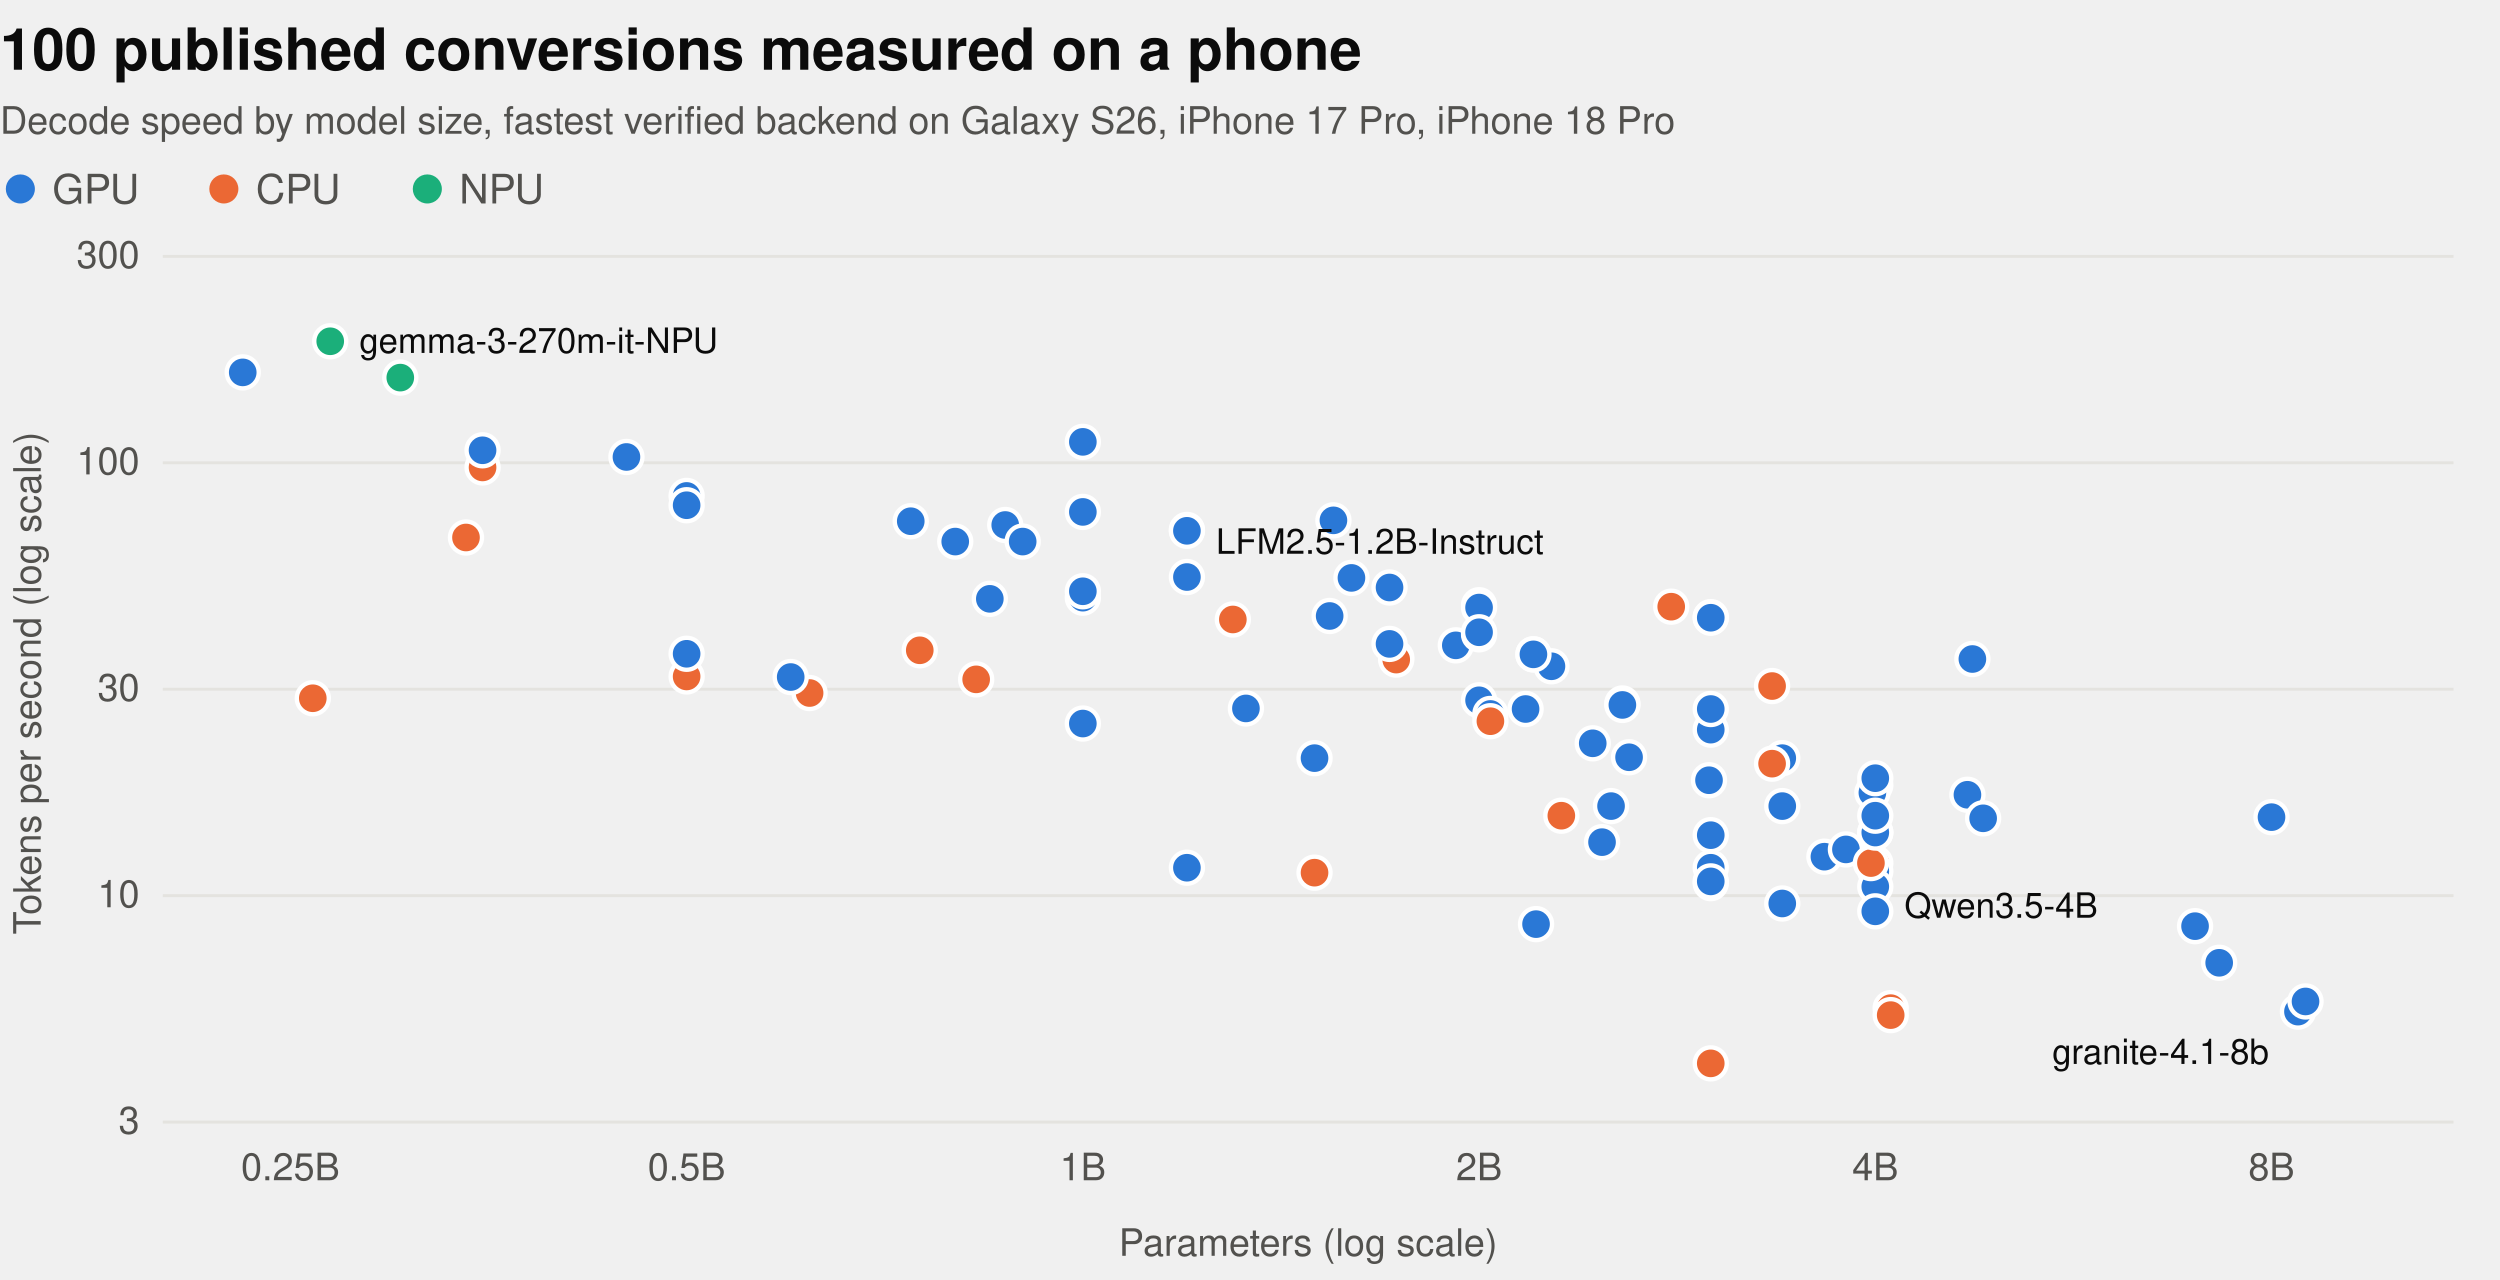
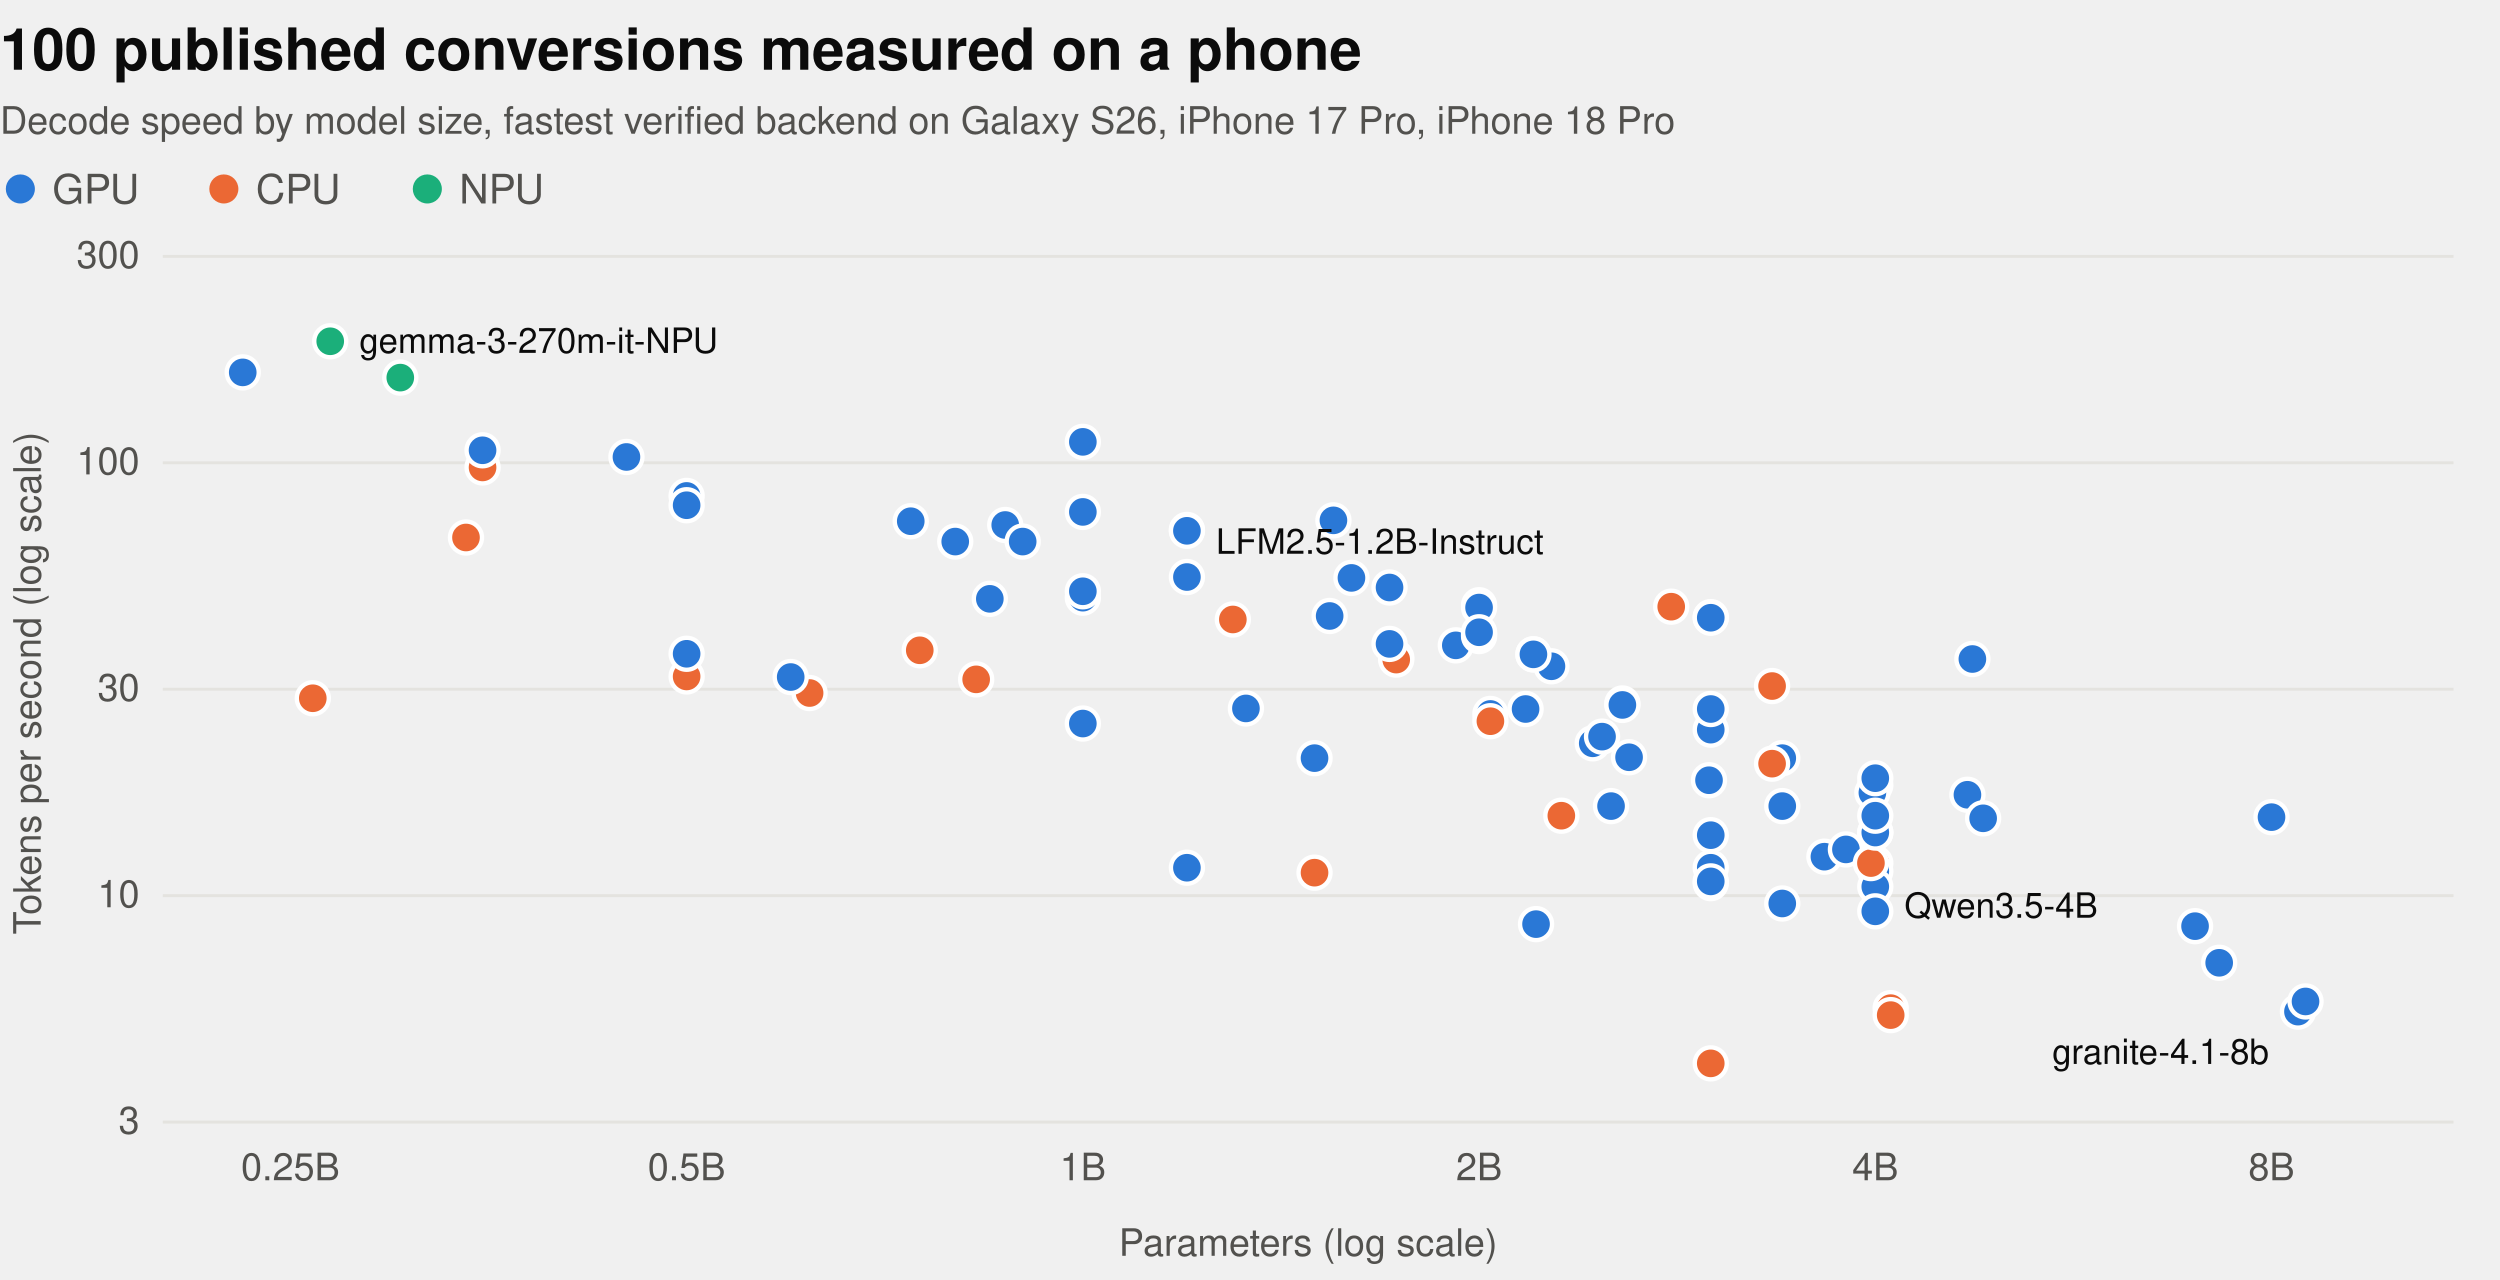
<svg xmlns="http://www.w3.org/2000/svg" viewBox="0 0 860 440" width="860" height="440" role="img" aria-labelledby="t d" font-family="-apple-system, BlinkMacSystemFont, 'Segoe UI', Helvetica, Arial, sans-serif">
  <text x="0.0" y="24.0" font-size="20" font-weight="600" fill="#0b0b0b" text-anchor="start">100 published conversions measured on a phone</text>
  <text x="0.0" y="46.0" font-size="13" font-weight="400" fill="#52514e" text-anchor="start">Decode speed by model size, fastest verified backend on Galaxy S26, iPhone 17 Pro, iPhone 18 Pro</text>
  <circle cx="7" cy="65" r="5" fill="#2a78d6" />
  <text x="18.0" y="70.0" font-size="14" font-weight="400" fill="#52514e" text-anchor="start">GPU</text>
  <circle cx="77" cy="65" r="5" fill="#eb6834" />
  <text x="88.0" y="70.0" font-size="14" font-weight="400" fill="#52514e" text-anchor="start">CPU</text>
  <circle cx="147" cy="65" r="5" fill="#1baf7a" />
  <text x="158.0" y="70.0" font-size="14" font-weight="400" fill="#52514e" text-anchor="start">NPU</text>
  <line x1="56" x2="844" y1="386.0" y2="386.0" stroke="#e4e3df" />
  <text x="48.0" y="390.0" font-size="13" font-weight="400" fill="#52514e" text-anchor="end">3</text>
  <line x1="56" x2="844" y1="308.1" y2="308.1" stroke="#e4e3df" />
  <text x="48.0" y="312.1" font-size="13" font-weight="400" fill="#52514e" text-anchor="end">10</text>
  <line x1="56" x2="844" y1="237.1" y2="237.1" stroke="#e4e3df" />
  <text x="48.0" y="241.1" font-size="13" font-weight="400" fill="#52514e" text-anchor="end">30</text>
  <line x1="56" x2="844" y1="159.2" y2="159.2" stroke="#e4e3df" />
  <text x="48.0" y="163.2" font-size="13" font-weight="400" fill="#52514e" text-anchor="end">100</text>
  <line x1="56" x2="844" y1="88.2" y2="88.2" stroke="#e4e3df" />
  <text x="48.0" y="92.2" font-size="13" font-weight="400" fill="#52514e" text-anchor="end">300</text>
  <text x="99.9" y="406.0" font-size="13" font-weight="400" fill="#52514e" text-anchor="middle">0.25B</text>
  <text x="236.2" y="406.0" font-size="13" font-weight="400" fill="#52514e" text-anchor="middle">0.5B</text>
  <text x="372.5" y="406.0" font-size="13" font-weight="400" fill="#52514e" text-anchor="middle">1B</text>
  <text x="508.8" y="406.0" font-size="13" font-weight="400" fill="#52514e" text-anchor="middle">2B</text>
  <text x="645.1" y="406.0" font-size="13" font-weight="400" fill="#52514e" text-anchor="middle">4B</text>
  <text x="781.4" y="406.0" font-size="13" font-weight="400" fill="#52514e" text-anchor="middle">8B</text>
  <text x="450.0" y="432.0" font-size="13" font-weight="400" fill="#52514e" text-anchor="middle">Parameters (log scale)</text>
  <text transform="translate(14 235.0) rotate(-90)" font-size="13" fill="#52514e" text-anchor="middle">Tokens per second (log scale)</text>
  <circle cx="83.5" cy="128.1" r="5.5" fill="#2a78d6" stroke="#ffffff" stroke-width="1.5" />
  <circle cx="113.6" cy="117.4" r="5.5" fill="#1baf7a" stroke="#ffffff" stroke-width="1.5" />
  <circle cx="137.7" cy="129.9" r="5.5" fill="#1baf7a" stroke="#ffffff" stroke-width="1.5" />
  <circle cx="166.0" cy="160.8" r="5.5" fill="#eb6834" stroke="#ffffff" stroke-width="1.5" />
  <circle cx="166.0" cy="154.9" r="5.5" fill="#2a78d6" stroke="#ffffff" stroke-width="1.5" />
  <circle cx="236.2" cy="232.7" r="5.5" fill="#eb6834" stroke="#ffffff" stroke-width="1.5" />
  <circle cx="236.2" cy="224.9" r="5.5" fill="#2a78d6" stroke="#ffffff" stroke-width="1.5" />
  <circle cx="313.3" cy="179.3" r="5.5" fill="#2a78d6" stroke="#ffffff" stroke-width="1.5" />
  <circle cx="372.5" cy="248.9" r="5.5" fill="#2a78d6" stroke="#ffffff" stroke-width="1.5" />
  <circle cx="372.5" cy="205.6" r="5.5" fill="#2a78d6" stroke="#ffffff" stroke-width="1.5" />
  <circle cx="372.5" cy="203.4" r="5.5" fill="#2a78d6" stroke="#ffffff" stroke-width="1.5" />
  <circle cx="408.3" cy="198.5" r="5.5" fill="#2a78d6" stroke="#ffffff" stroke-width="1.5" />
  <circle cx="408.3" cy="182.3" r="5.5" fill="#2a78d6" stroke="#ffffff" stroke-width="1.5" />
  <circle cx="408.3" cy="298.5" r="5.5" fill="#2a78d6" stroke="#ffffff" stroke-width="1.5" />
  <circle cx="428.6" cy="243.7" r="5.5" fill="#2a78d6" stroke="#ffffff" stroke-width="1.5" />
  <circle cx="452.2" cy="300.2" r="5.5" fill="#eb6834" stroke="#ffffff" stroke-width="1.5" />
  <circle cx="452.2" cy="260.8" r="5.5" fill="#2a78d6" stroke="#ffffff" stroke-width="1.5" />
  <circle cx="457.4" cy="211.9" r="5.5" fill="#2a78d6" stroke="#ffffff" stroke-width="1.5" />
  <circle cx="480.3" cy="226.2" r="5.5" fill="#eb6834" stroke="#ffffff" stroke-width="1.5" />
  <circle cx="480.3" cy="226.9" r="5.5" fill="#eb6834" stroke="#ffffff" stroke-width="1.5" />
  <circle cx="558.1" cy="242.0" r="5.5" fill="#2a78d6" stroke="#ffffff" stroke-width="1.5" />
  <circle cx="558.1" cy="242.5" r="5.5" fill="#2a78d6" stroke="#ffffff" stroke-width="1.5" />
  <circle cx="587.9" cy="268.4" r="5.5" fill="#2a78d6" stroke="#ffffff" stroke-width="1.5" />
  <circle cx="588.5" cy="298.5" r="5.5" fill="#2a78d6" stroke="#ffffff" stroke-width="1.5" />
  <circle cx="588.5" cy="212.3" r="5.5" fill="#2a78d6" stroke="#ffffff" stroke-width="1.5" />
  <circle cx="613.1" cy="260.8" r="5.5" fill="#2a78d6" stroke="#ffffff" stroke-width="1.5" />
  <circle cx="613.1" cy="277.3" r="5.5" fill="#2a78d6" stroke="#ffffff" stroke-width="1.5" />
  <circle cx="645.1" cy="296.9" r="5.5" fill="#eb6834" stroke="#ffffff" stroke-width="1.5" />
  <circle cx="645.1" cy="286.4" r="5.5" fill="#2a78d6" stroke="#ffffff" stroke-width="1.5" />
  <circle cx="645.1" cy="270.1" r="5.5" fill="#2a78d6" stroke="#ffffff" stroke-width="1.5" />
  <circle cx="645.1" cy="299.7" r="5.5" fill="#2a78d6" stroke="#ffffff" stroke-width="1.5" />
  <circle cx="645.1" cy="305.0" r="5.5" fill="#2a78d6" stroke="#ffffff" stroke-width="1.5" />
  <circle cx="790.5" cy="348.0" r="5.5" fill="#2a78d6" stroke="#ffffff" stroke-width="1.5" />
  <circle cx="793.1" cy="344.5" r="5.5" fill="#2a78d6" stroke="#ffffff" stroke-width="1.5" />
  <circle cx="278.5" cy="238.4" r="5.5" fill="#eb6834" stroke="#ffffff" stroke-width="1.5" />
  <circle cx="408.3" cy="182.6" r="5.5" fill="#2a78d6" stroke="#ffffff" stroke-width="1.5" />
  <circle cx="478.0" cy="221.5" r="5.5" fill="#2a78d6" stroke="#ffffff" stroke-width="1.5" />
  <circle cx="478.0" cy="202.1" r="5.5" fill="#2a78d6" stroke="#ffffff" stroke-width="1.5" />
  <circle cx="554.2" cy="277.3" r="5.5" fill="#2a78d6" stroke="#ffffff" stroke-width="1.5" />
  <circle cx="560.4" cy="260.5" r="5.5" fill="#2a78d6" stroke="#ffffff" stroke-width="1.5" />
  <circle cx="588.5" cy="287.3" r="5.5" fill="#2a78d6" stroke="#ffffff" stroke-width="1.5" />
  <circle cx="588.5" cy="303.8" r="5.5" fill="#2a78d6" stroke="#ffffff" stroke-width="1.5" />
  <circle cx="588.5" cy="365.8" r="5.5" fill="#eb6834" stroke="#ffffff" stroke-width="1.5" />
  <circle cx="588.5" cy="212.5" r="5.5" fill="#2a78d6" stroke="#ffffff" stroke-width="1.5" />
  <circle cx="588.5" cy="251.0" r="5.5" fill="#2a78d6" stroke="#ffffff" stroke-width="1.5" />
  <circle cx="613.1" cy="310.8" r="5.5" fill="#2a78d6" stroke="#ffffff" stroke-width="1.5" />
  <circle cx="627.6" cy="294.7" r="5.5" fill="#2a78d6" stroke="#ffffff" stroke-width="1.5" />
  <circle cx="635.0" cy="292.2" r="5.5" fill="#2a78d6" stroke="#ffffff" stroke-width="1.5" />
  <circle cx="643.6" cy="296.9" r="5.5" fill="#eb6834" stroke="#ffffff" stroke-width="1.5" />
  <circle cx="644.1" cy="272.7" r="5.5" fill="#2a78d6" stroke="#ffffff" stroke-width="1.5" />
  <circle cx="645.1" cy="286.4" r="5.5" fill="#2a78d6" stroke="#ffffff" stroke-width="1.5" />
  <circle cx="645.1" cy="313.5" r="5.5" fill="#2a78d6" stroke="#ffffff" stroke-width="1.5" />
  <circle cx="645.1" cy="280.6" r="5.5" fill="#2a78d6" stroke="#ffffff" stroke-width="1.5" />
  <circle cx="650.4" cy="346.8" r="5.5" fill="#eb6834" stroke="#ffffff" stroke-width="1.5" />
  <circle cx="650.4" cy="349.2" r="5.5" fill="#eb6834" stroke="#ffffff" stroke-width="1.5" />
  <circle cx="755.1" cy="318.6" r="5.5" fill="#2a78d6" stroke="#ffffff" stroke-width="1.5" />
  <circle cx="763.4" cy="331.2" r="5.5" fill="#2a78d6" stroke="#ffffff" stroke-width="1.5" />
  <circle cx="781.4" cy="281.1" r="5.5" fill="#2a78d6" stroke="#ffffff" stroke-width="1.5" />
  <circle cx="107.6" cy="240.2" r="5.5" fill="#eb6834" stroke="#ffffff" stroke-width="1.5" />
  <circle cx="215.5" cy="157.2" r="5.5" fill="#2a78d6" stroke="#ffffff" stroke-width="1.5" />
  <circle cx="236.2" cy="170.6" r="5.5" fill="#2a78d6" stroke="#ffffff" stroke-width="1.5" />
  <circle cx="236.2" cy="173.8" r="5.5" fill="#2a78d6" stroke="#ffffff" stroke-width="1.5" />
  <circle cx="328.6" cy="186.3" r="5.5" fill="#2a78d6" stroke="#ffffff" stroke-width="1.5" />
  <circle cx="340.5" cy="206.0" r="5.5" fill="#2a78d6" stroke="#ffffff" stroke-width="1.5" />
  <circle cx="345.8" cy="180.6" r="5.5" fill="#2a78d6" stroke="#ffffff" stroke-width="1.5" />
  <circle cx="351.8" cy="186.3" r="5.5" fill="#2a78d6" stroke="#ffffff" stroke-width="1.5" />
  <circle cx="372.5" cy="152.0" r="5.5" fill="#2a78d6" stroke="#ffffff" stroke-width="1.5" />
  <circle cx="372.5" cy="176.1" r="5.5" fill="#2a78d6" stroke="#ffffff" stroke-width="1.5" />
  <circle cx="424.1" cy="213.1" r="5.5" fill="#eb6834" stroke="#ffffff" stroke-width="1.5" />
  <circle cx="458.7" cy="179.0" r="5.5" fill="#2a78d6" stroke="#ffffff" stroke-width="1.5" />
  <circle cx="464.9" cy="198.8" r="5.5" fill="#2a78d6" stroke="#ffffff" stroke-width="1.5" />
  <circle cx="500.8" cy="222.0" r="5.5" fill="#2a78d6" stroke="#ffffff" stroke-width="1.5" />
  <circle cx="508.8" cy="208.2" r="5.5" fill="#2a78d6" stroke="#ffffff" stroke-width="1.5" />
  <circle cx="508.8" cy="218.2" r="5.5" fill="#2a78d6" stroke="#ffffff" stroke-width="1.5" />
-   <circle cx="508.8" cy="240.9" r="5.5" fill="#2a78d6" stroke="#ffffff" stroke-width="1.5" />
+   <circle cx="508.8" cy="218.8" r="5.5" fill="#2a78d6" stroke="#ffffff" stroke-width="1.5" />
  <circle cx="508.8" cy="209.0" r="5.5" fill="#2a78d6" stroke="#ffffff" stroke-width="1.5" />
  <circle cx="527.5" cy="225.1" r="5.5" fill="#2a78d6" stroke="#ffffff" stroke-width="1.5" />
  <circle cx="533.7" cy="229.2" r="5.5" fill="#2a78d6" stroke="#ffffff" stroke-width="1.5" />
  <circle cx="547.9" cy="255.7" r="5.5" fill="#2a78d6" stroke="#ffffff" stroke-width="1.5" />
-   <circle cx="551.1" cy="289.7" r="5.5" fill="#2a78d6" stroke="#ffffff" stroke-width="1.5" />
+   <circle cx="551.1" cy="253.4" r="5.5" fill="#2a78d6" stroke="#ffffff" stroke-width="1.5" />
  <circle cx="588.5" cy="243.9" r="5.5" fill="#2a78d6" stroke="#ffffff" stroke-width="1.5" />
  <circle cx="609.6" cy="262.7" r="5.5" fill="#eb6834" stroke="#ffffff" stroke-width="1.5" />
  <circle cx="609.6" cy="236.0" r="5.5" fill="#eb6834" stroke="#ffffff" stroke-width="1.5" />
  <circle cx="645.1" cy="267.7" r="5.5" fill="#2a78d6" stroke="#ffffff" stroke-width="1.5" />
  <circle cx="676.8" cy="273.4" r="5.5" fill="#2a78d6" stroke="#ffffff" stroke-width="1.5" />
  <circle cx="678.5" cy="226.7" r="5.5" fill="#2a78d6" stroke="#ffffff" stroke-width="1.5" />
  <circle cx="682.2" cy="281.5" r="5.5" fill="#2a78d6" stroke="#ffffff" stroke-width="1.5" />
  <circle cx="160.3" cy="184.9" r="5.5" fill="#eb6834" stroke="#ffffff" stroke-width="1.5" />
  <circle cx="272.0" cy="232.9" r="5.5" fill="#2a78d6" stroke="#ffffff" stroke-width="1.5" />
  <circle cx="316.4" cy="223.7" r="5.5" fill="#eb6834" stroke="#ffffff" stroke-width="1.5" />
  <circle cx="335.8" cy="233.7" r="5.5" fill="#eb6834" stroke="#ffffff" stroke-width="1.5" />
  <circle cx="508.8" cy="217.5" r="5.5" fill="#2a78d6" stroke="#ffffff" stroke-width="1.5" />
  <circle cx="512.7" cy="245.6" r="5.5" fill="#2a78d6" stroke="#ffffff" stroke-width="1.5" />
  <circle cx="512.7" cy="248.1" r="5.5" fill="#eb6834" stroke="#ffffff" stroke-width="1.5" />
  <circle cx="524.8" cy="243.9" r="5.5" fill="#2a78d6" stroke="#ffffff" stroke-width="1.5" />
  <circle cx="527.5" cy="225.1" r="5.5" fill="#2a78d6" stroke="#ffffff" stroke-width="1.5" />
  <circle cx="528.4" cy="317.9" r="5.5" fill="#2a78d6" stroke="#ffffff" stroke-width="1.5" />
  <circle cx="537.1" cy="280.6" r="5.5" fill="#eb6834" stroke="#ffffff" stroke-width="1.5" />
  <circle cx="574.9" cy="208.7" r="5.5" fill="#eb6834" stroke="#ffffff" stroke-width="1.5" />
  <circle cx="588.5" cy="303.2" r="5.5" fill="#2a78d6" stroke="#ffffff" stroke-width="1.5" />
  <text x="123.6" y="121.4" font-size="12" font-weight="400" fill="#0b0b0b" text-anchor="start">gemma-3-270m-it-NPU</text>
  <text x="418.3" y="190.5" font-size="12" font-weight="400" fill="#0b0b0b" text-anchor="start">LFM2.5-1.2B-Instruct</text>
  <text x="655.1" y="315.7" font-size="12" font-weight="400" fill="#0b0b0b" text-anchor="start">Qwen3.5-4B</text>
  <text x="780.5" y="366.0" font-size="12" font-weight="400" fill="#0b0b0b" text-anchor="end">granite-4.1-8b</text>
</svg>
